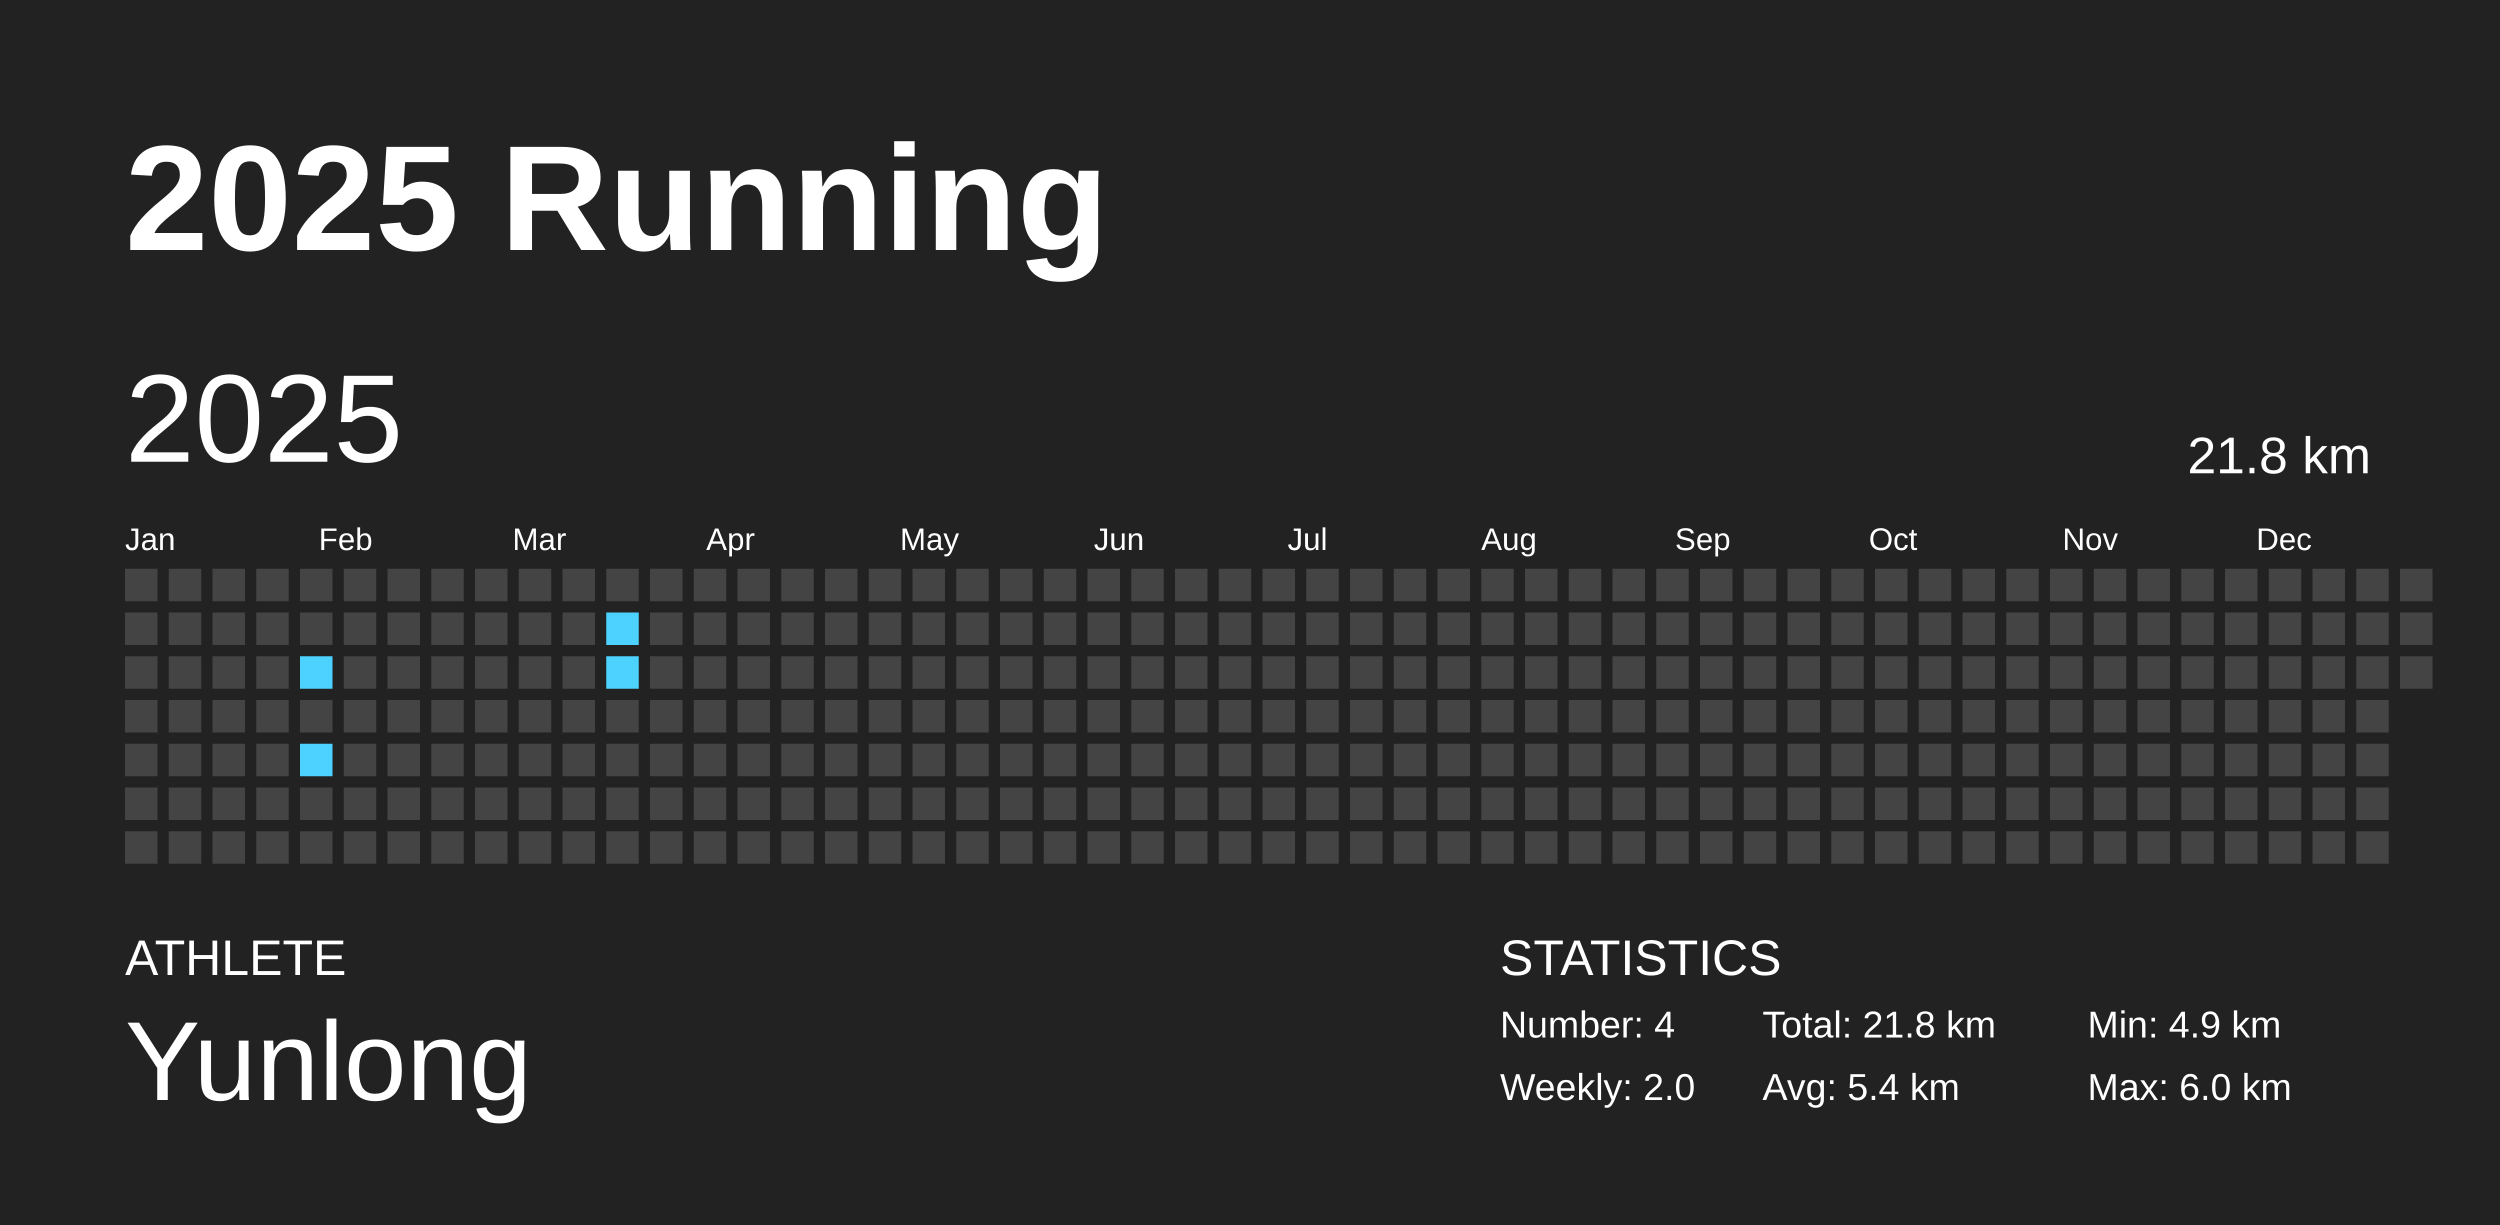
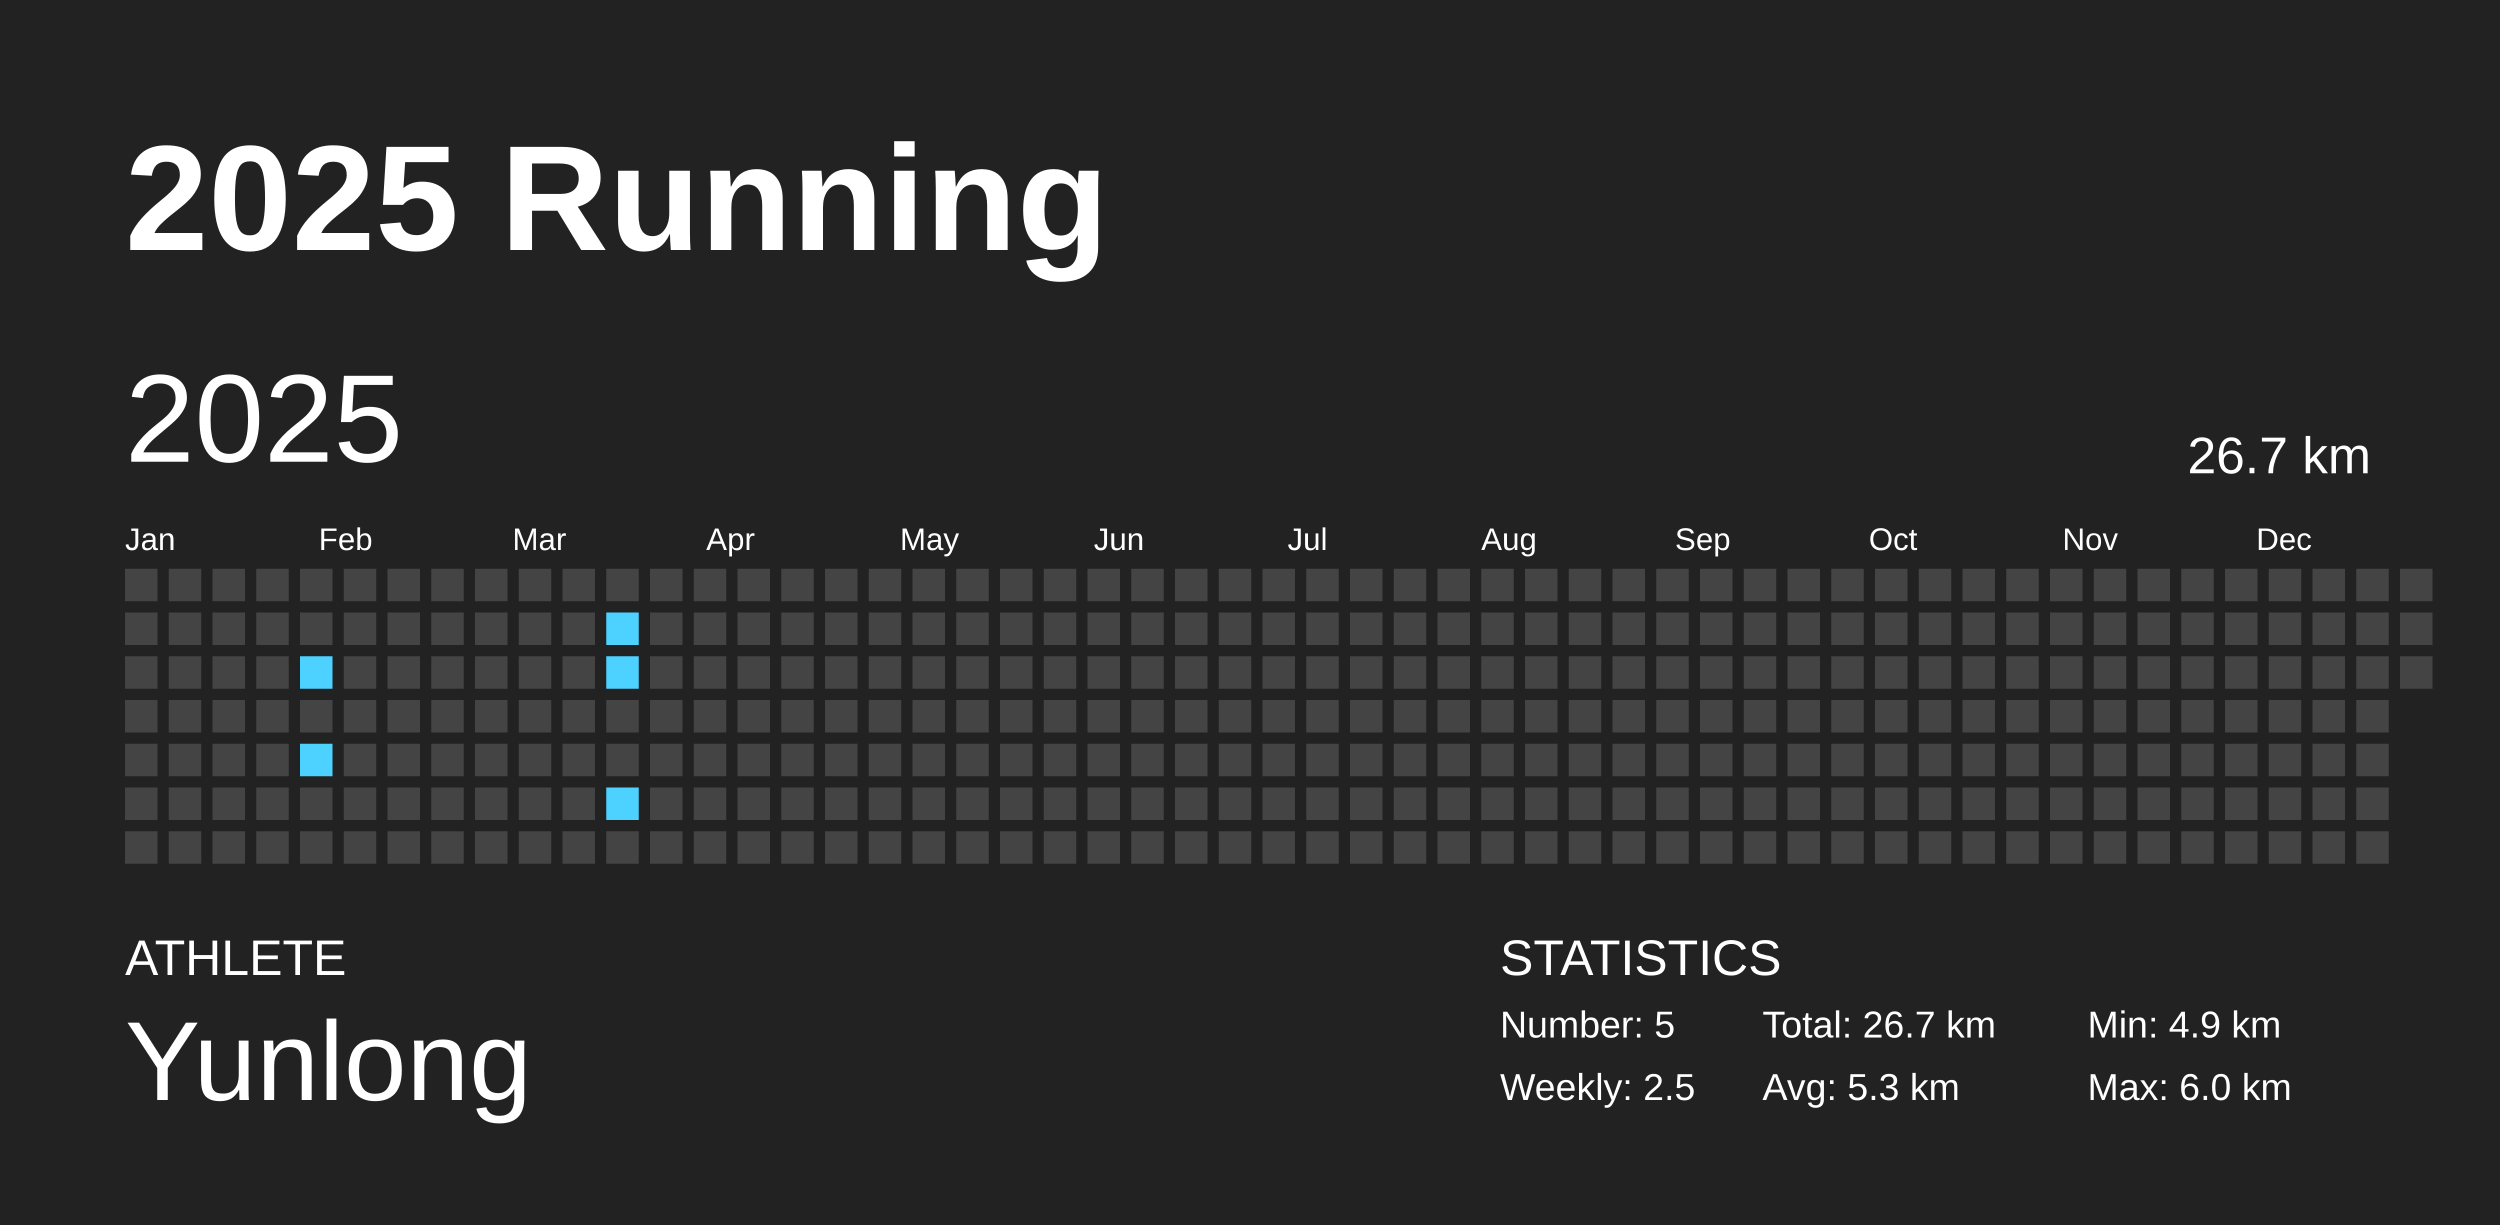
<svg xmlns="http://www.w3.org/2000/svg" baseProfile="full" height="98mm" version="1.1" viewBox="0,0,200,98" width="200mm">
  <defs />
  <rect fill="#222222" height="98" width="200" x="0" y="0" />
  <text fill="#FFFFFF" style="font-size:12px; font-family:Arial; font-weight:bold;" x="10" y="20">2025 Running</text>
  <text fill="#FFFFFF" style="font-size:4px; font-family:Arial" x="10" y="78">ATHLETE</text>
  <text fill="#FFFFFF" style="font-size:9px; font-family:Arial" x="10" y="88">Yunlong</text>
  <text fill="#FFFFFF" style="font-size:4px; font-family:Arial" x="120" y="78">STATISTICS</text>
-   <text fill="#FFFFFF" style="font-size:3px; font-family:Arial" x="120" y="83">Number: 4</text>
-   <text fill="#FFFFFF" style="font-size:3px; font-family:Arial" x="120" y="88">Weekly: 2.0</text>
-   <text fill="#FFFFFF" style="font-size:3px; font-family:Arial" x="141" y="83">Total: 21.8 km</text>
-   <text fill="#FFFFFF" style="font-size:3px; font-family:Arial" x="141" y="88">Avg: 5.4 km</text>
+   <text fill="#FFFFFF" style="font-size:3px; font-family:Arial" x="120" y="83">Number: 5</text>
+   <text fill="#FFFFFF" style="font-size:3px; font-family:Arial" x="120" y="88">Weekly: 2.5</text>
+   <text fill="#FFFFFF" style="font-size:3px; font-family:Arial" x="141" y="83">Total: 26.7 km</text>
+   <text fill="#FFFFFF" style="font-size:3px; font-family:Arial" x="141" y="88">Avg: 5.3 km</text>
  <text fill="#FFFFFF" style="font-size:3px; font-family:Arial" x="167" y="83">Min: 4.9 km</text>
  <text fill="#FFFFFF" style="font-size:3px; font-family:Arial" x="167" y="88">Max: 6.0 km</text>
  <text dominant-baseline="hanging" fill="#FFFFFF" style="font-size:10.0px; font-family:Arial;" x="10" y="30">2025</text>
-   <text dominant-baseline="hanging" fill="#FFFFFF" style="font-size:4.125px; font-family:Arial;" x="175" y="35">21.8 km</text>
+   <text dominant-baseline="hanging" fill="#FFFFFF" style="font-size:4.125px; font-family:Arial;" x="175" y="35">26.7 km</text>
  <text fill="#FFFFFF" style="font-size:2.5px; font-family:Arial" x="10.0" y="44">Jan</text>
  <text fill="#FFFFFF" style="font-size:2.5px; font-family:Arial" x="25.5" y="44">Feb</text>
  <text fill="#FFFFFF" style="font-size:2.5px; font-family:Arial" x="41.0" y="44">Mar</text>
  <text fill="#FFFFFF" style="font-size:2.5px; font-family:Arial" x="56.5" y="44">Apr</text>
  <text fill="#FFFFFF" style="font-size:2.5px; font-family:Arial" x="72.0" y="44">May</text>
  <text fill="#FFFFFF" style="font-size:2.5px; font-family:Arial" x="87.5" y="44">Jun</text>
  <text fill="#FFFFFF" style="font-size:2.5px; font-family:Arial" x="103.0" y="44">Jul</text>
  <text fill="#FFFFFF" style="font-size:2.5px; font-family:Arial" x="118.5" y="44">Aug</text>
  <text fill="#FFFFFF" style="font-size:2.5px; font-family:Arial" x="134.0" y="44">Sep</text>
  <text fill="#FFFFFF" style="font-size:2.5px; font-family:Arial" x="149.5" y="44">Oct</text>
  <text fill="#FFFFFF" style="font-size:2.5px; font-family:Arial" x="165.0" y="44">Nov</text>
  <text fill="#FFFFFF" style="font-size:2.5px; font-family:Arial" x="180.5" y="44">Dec</text>
  <rect fill="#444444" height="2.6" width="2.6" x="10.0" y="45.5" />
  <rect fill="#444444" height="2.6" width="2.6" x="10.0" y="49.0" />
  <rect fill="#444444" height="2.6" width="2.6" x="10.0" y="52.5" />
  <rect fill="#444444" height="2.6" width="2.6" x="10.0" y="56.0" />
  <rect fill="#444444" height="2.6" width="2.6" x="10.0" y="59.5" />
  <rect fill="#444444" height="2.6" width="2.6" x="10.0" y="63.0" />
  <rect fill="#444444" height="2.6" width="2.6" x="10.0" y="66.5" />
  <rect fill="#444444" height="2.6" width="2.6" x="13.5" y="45.5" />
  <rect fill="#444444" height="2.6" width="2.6" x="13.5" y="49.0" />
  <rect fill="#444444" height="2.6" width="2.6" x="13.5" y="52.5" />
  <rect fill="#444444" height="2.6" width="2.6" x="13.5" y="56.0" />
  <rect fill="#444444" height="2.6" width="2.6" x="13.5" y="59.5" />
  <rect fill="#444444" height="2.6" width="2.6" x="13.5" y="63.0" />
  <rect fill="#444444" height="2.6" width="2.6" x="13.5" y="66.5" />
  <rect fill="#444444" height="2.6" width="2.6" x="17.0" y="45.5" />
  <rect fill="#444444" height="2.6" width="2.6" x="17.0" y="49.0" />
  <rect fill="#444444" height="2.6" width="2.6" x="17.0" y="52.5" />
  <rect fill="#444444" height="2.6" width="2.6" x="17.0" y="56.0" />
  <rect fill="#444444" height="2.6" width="2.6" x="17.0" y="59.5" />
  <rect fill="#444444" height="2.6" width="2.6" x="17.0" y="63.0" />
  <rect fill="#444444" height="2.6" width="2.6" x="17.0" y="66.5" />
  <rect fill="#444444" height="2.6" width="2.6" x="20.5" y="45.5" />
  <rect fill="#444444" height="2.6" width="2.6" x="20.5" y="49.0" />
  <rect fill="#444444" height="2.6" width="2.6" x="20.5" y="52.5" />
  <rect fill="#444444" height="2.6" width="2.6" x="20.5" y="56.0" />
  <rect fill="#444444" height="2.6" width="2.6" x="20.5" y="59.5" />
  <rect fill="#444444" height="2.6" width="2.6" x="20.5" y="63.0" />
  <rect fill="#444444" height="2.6" width="2.6" x="20.5" y="66.5" />
  <rect fill="#444444" height="2.6" width="2.6" x="24.0" y="45.5" />
  <rect fill="#444444" height="2.6" width="2.6" x="24.0" y="49.0" />
  <rect fill="#4dd2ff" height="2.6" width="2.6" x="24.0" y="52.5" />
  <rect fill="#444444" height="2.6" width="2.6" x="24.0" y="56.0" />
  <rect fill="#4dd2ff" height="2.6" width="2.6" x="24.0" y="59.5" />
  <rect fill="#444444" height="2.6" width="2.6" x="24.0" y="63.0" />
  <rect fill="#444444" height="2.6" width="2.6" x="24.0" y="66.5" />
  <rect fill="#444444" height="2.6" width="2.6" x="27.5" y="45.5" />
  <rect fill="#444444" height="2.6" width="2.6" x="27.5" y="49.0" />
  <rect fill="#444444" height="2.6" width="2.6" x="27.5" y="52.5" />
  <rect fill="#444444" height="2.6" width="2.6" x="27.5" y="56.0" />
  <rect fill="#444444" height="2.6" width="2.6" x="27.5" y="59.5" />
  <rect fill="#444444" height="2.6" width="2.6" x="27.5" y="63.0" />
  <rect fill="#444444" height="2.6" width="2.6" x="27.5" y="66.5" />
  <rect fill="#444444" height="2.6" width="2.6" x="31.0" y="45.5" />
  <rect fill="#444444" height="2.6" width="2.6" x="31.0" y="49.0" />
  <rect fill="#444444" height="2.6" width="2.6" x="31.0" y="52.5" />
  <rect fill="#444444" height="2.6" width="2.6" x="31.0" y="56.0" />
  <rect fill="#444444" height="2.6" width="2.6" x="31.0" y="59.5" />
  <rect fill="#444444" height="2.6" width="2.6" x="31.0" y="63.0" />
  <rect fill="#444444" height="2.6" width="2.6" x="31.0" y="66.5" />
  <rect fill="#444444" height="2.6" width="2.6" x="34.5" y="45.5" />
  <rect fill="#444444" height="2.6" width="2.6" x="34.5" y="49.0" />
  <rect fill="#444444" height="2.6" width="2.6" x="34.5" y="52.5" />
  <rect fill="#444444" height="2.6" width="2.6" x="34.5" y="56.0" />
  <rect fill="#444444" height="2.6" width="2.6" x="34.5" y="59.5" />
  <rect fill="#444444" height="2.6" width="2.6" x="34.5" y="63.0" />
  <rect fill="#444444" height="2.6" width="2.6" x="34.5" y="66.5" />
  <rect fill="#444444" height="2.6" width="2.6" x="38.0" y="45.5" />
  <rect fill="#444444" height="2.6" width="2.6" x="38.0" y="49.0" />
  <rect fill="#444444" height="2.6" width="2.6" x="38.0" y="52.5" />
  <rect fill="#444444" height="2.6" width="2.6" x="38.0" y="56.0" />
  <rect fill="#444444" height="2.6" width="2.6" x="38.0" y="59.5" />
  <rect fill="#444444" height="2.6" width="2.6" x="38.0" y="63.0" />
  <rect fill="#444444" height="2.6" width="2.6" x="38.0" y="66.5" />
  <rect fill="#444444" height="2.6" width="2.6" x="41.5" y="45.5" />
  <rect fill="#444444" height="2.6" width="2.6" x="41.5" y="49.0" />
  <rect fill="#444444" height="2.6" width="2.6" x="41.5" y="52.5" />
  <rect fill="#444444" height="2.6" width="2.6" x="41.5" y="56.0" />
  <rect fill="#444444" height="2.6" width="2.6" x="41.5" y="59.5" />
  <rect fill="#444444" height="2.6" width="2.6" x="41.5" y="63.0" />
  <rect fill="#444444" height="2.6" width="2.6" x="41.5" y="66.5" />
  <rect fill="#444444" height="2.6" width="2.6" x="45.0" y="45.5" />
  <rect fill="#444444" height="2.6" width="2.6" x="45.0" y="49.0" />
  <rect fill="#444444" height="2.6" width="2.6" x="45.0" y="52.5" />
  <rect fill="#444444" height="2.6" width="2.6" x="45.0" y="56.0" />
  <rect fill="#444444" height="2.6" width="2.6" x="45.0" y="59.5" />
  <rect fill="#444444" height="2.6" width="2.6" x="45.0" y="63.0" />
  <rect fill="#444444" height="2.6" width="2.6" x="45.0" y="66.5" />
  <rect fill="#444444" height="2.6" width="2.6" x="48.5" y="45.5" />
  <rect fill="#4dd2ff" height="2.6" width="2.6" x="48.5" y="49.0" />
  <rect fill="#4dd2ff" height="2.6" width="2.6" x="48.5" y="52.5" />
  <rect fill="#444444" height="2.6" width="2.6" x="48.5" y="56.0" />
  <rect fill="#444444" height="2.6" width="2.6" x="48.5" y="59.5" />
-   <rect fill="#444444" height="2.6" width="2.6" x="48.5" y="63.0" />
+   <rect fill="#4dd2ff" height="2.6" width="2.6" x="48.5" y="63.0" />
  <rect fill="#444444" height="2.6" width="2.6" x="48.5" y="66.5" />
  <rect fill="#444444" height="2.6" width="2.6" x="52.0" y="45.5" />
  <rect fill="#444444" height="2.6" width="2.6" x="52.0" y="49.0" />
  <rect fill="#444444" height="2.6" width="2.6" x="52.0" y="52.5" />
  <rect fill="#444444" height="2.6" width="2.6" x="52.0" y="56.0" />
  <rect fill="#444444" height="2.6" width="2.6" x="52.0" y="59.5" />
  <rect fill="#444444" height="2.6" width="2.6" x="52.0" y="63.0" />
  <rect fill="#444444" height="2.6" width="2.6" x="52.0" y="66.5" />
  <rect fill="#444444" height="2.6" width="2.6" x="55.5" y="45.5" />
  <rect fill="#444444" height="2.6" width="2.6" x="55.5" y="49.0" />
  <rect fill="#444444" height="2.6" width="2.6" x="55.5" y="52.5" />
  <rect fill="#444444" height="2.6" width="2.6" x="55.5" y="56.0" />
  <rect fill="#444444" height="2.6" width="2.6" x="55.5" y="59.5" />
  <rect fill="#444444" height="2.6" width="2.6" x="55.5" y="63.0" />
  <rect fill="#444444" height="2.6" width="2.6" x="55.5" y="66.5" />
  <rect fill="#444444" height="2.6" width="2.6" x="59.0" y="45.5" />
  <rect fill="#444444" height="2.6" width="2.6" x="59.0" y="49.0" />
  <rect fill="#444444" height="2.6" width="2.6" x="59.0" y="52.5" />
  <rect fill="#444444" height="2.6" width="2.6" x="59.0" y="56.0" />
  <rect fill="#444444" height="2.6" width="2.6" x="59.0" y="59.5" />
  <rect fill="#444444" height="2.6" width="2.6" x="59.0" y="63.0" />
  <rect fill="#444444" height="2.6" width="2.6" x="59.0" y="66.5" />
  <rect fill="#444444" height="2.6" width="2.6" x="62.5" y="45.5" />
  <rect fill="#444444" height="2.6" width="2.6" x="62.5" y="49.0" />
  <rect fill="#444444" height="2.6" width="2.6" x="62.5" y="52.5" />
  <rect fill="#444444" height="2.6" width="2.6" x="62.5" y="56.0" />
  <rect fill="#444444" height="2.6" width="2.6" x="62.5" y="59.5" />
  <rect fill="#444444" height="2.6" width="2.6" x="62.5" y="63.0" />
  <rect fill="#444444" height="2.6" width="2.6" x="62.5" y="66.5" />
  <rect fill="#444444" height="2.6" width="2.6" x="66.0" y="45.5" />
  <rect fill="#444444" height="2.6" width="2.6" x="66.0" y="49.0" />
  <rect fill="#444444" height="2.6" width="2.6" x="66.0" y="52.5" />
  <rect fill="#444444" height="2.6" width="2.6" x="66.0" y="56.0" />
  <rect fill="#444444" height="2.6" width="2.6" x="66.0" y="59.5" />
  <rect fill="#444444" height="2.6" width="2.6" x="66.0" y="63.0" />
  <rect fill="#444444" height="2.6" width="2.6" x="66.0" y="66.5" />
  <rect fill="#444444" height="2.6" width="2.6" x="69.5" y="45.5" />
  <rect fill="#444444" height="2.6" width="2.6" x="69.5" y="49.0" />
  <rect fill="#444444" height="2.6" width="2.6" x="69.5" y="52.5" />
  <rect fill="#444444" height="2.6" width="2.6" x="69.5" y="56.0" />
  <rect fill="#444444" height="2.6" width="2.6" x="69.5" y="59.5" />
  <rect fill="#444444" height="2.6" width="2.6" x="69.5" y="63.0" />
  <rect fill="#444444" height="2.6" width="2.6" x="69.5" y="66.5" />
  <rect fill="#444444" height="2.6" width="2.6" x="73.0" y="45.5" />
  <rect fill="#444444" height="2.6" width="2.6" x="73.0" y="49.0" />
  <rect fill="#444444" height="2.6" width="2.6" x="73.0" y="52.5" />
  <rect fill="#444444" height="2.6" width="2.6" x="73.0" y="56.0" />
  <rect fill="#444444" height="2.6" width="2.6" x="73.0" y="59.5" />
  <rect fill="#444444" height="2.6" width="2.6" x="73.0" y="63.0" />
  <rect fill="#444444" height="2.6" width="2.6" x="73.0" y="66.5" />
  <rect fill="#444444" height="2.6" width="2.6" x="76.5" y="45.5" />
  <rect fill="#444444" height="2.6" width="2.6" x="76.5" y="49.0" />
  <rect fill="#444444" height="2.6" width="2.6" x="76.5" y="52.5" />
  <rect fill="#444444" height="2.6" width="2.6" x="76.5" y="56.0" />
  <rect fill="#444444" height="2.6" width="2.6" x="76.5" y="59.5" />
  <rect fill="#444444" height="2.6" width="2.6" x="76.5" y="63.0" />
  <rect fill="#444444" height="2.6" width="2.6" x="76.5" y="66.5" />
  <rect fill="#444444" height="2.6" width="2.6" x="80.0" y="45.5" />
  <rect fill="#444444" height="2.6" width="2.6" x="80.0" y="49.0" />
  <rect fill="#444444" height="2.6" width="2.6" x="80.0" y="52.5" />
  <rect fill="#444444" height="2.6" width="2.6" x="80.0" y="56.0" />
  <rect fill="#444444" height="2.6" width="2.6" x="80.0" y="59.5" />
  <rect fill="#444444" height="2.6" width="2.6" x="80.0" y="63.0" />
  <rect fill="#444444" height="2.6" width="2.6" x="80.0" y="66.5" />
  <rect fill="#444444" height="2.6" width="2.6" x="83.5" y="45.5" />
  <rect fill="#444444" height="2.6" width="2.6" x="83.5" y="49.0" />
  <rect fill="#444444" height="2.6" width="2.6" x="83.5" y="52.5" />
  <rect fill="#444444" height="2.6" width="2.6" x="83.5" y="56.0" />
  <rect fill="#444444" height="2.6" width="2.6" x="83.5" y="59.5" />
  <rect fill="#444444" height="2.6" width="2.6" x="83.5" y="63.0" />
  <rect fill="#444444" height="2.6" width="2.6" x="83.5" y="66.5" />
  <rect fill="#444444" height="2.6" width="2.6" x="87.0" y="45.5" />
  <rect fill="#444444" height="2.6" width="2.6" x="87.0" y="49.0" />
  <rect fill="#444444" height="2.6" width="2.6" x="87.0" y="52.5" />
  <rect fill="#444444" height="2.6" width="2.6" x="87.0" y="56.0" />
  <rect fill="#444444" height="2.6" width="2.6" x="87.0" y="59.5" />
  <rect fill="#444444" height="2.6" width="2.6" x="87.0" y="63.0" />
  <rect fill="#444444" height="2.6" width="2.6" x="87.0" y="66.5" />
  <rect fill="#444444" height="2.6" width="2.6" x="90.5" y="45.5" />
  <rect fill="#444444" height="2.6" width="2.6" x="90.5" y="49.0" />
  <rect fill="#444444" height="2.6" width="2.6" x="90.5" y="52.5" />
  <rect fill="#444444" height="2.6" width="2.6" x="90.5" y="56.0" />
  <rect fill="#444444" height="2.6" width="2.6" x="90.5" y="59.5" />
  <rect fill="#444444" height="2.6" width="2.6" x="90.5" y="63.0" />
  <rect fill="#444444" height="2.6" width="2.6" x="90.5" y="66.5" />
  <rect fill="#444444" height="2.6" width="2.6" x="94.0" y="45.5" />
  <rect fill="#444444" height="2.6" width="2.6" x="94.0" y="49.0" />
  <rect fill="#444444" height="2.6" width="2.6" x="94.0" y="52.5" />
  <rect fill="#444444" height="2.6" width="2.6" x="94.0" y="56.0" />
  <rect fill="#444444" height="2.6" width="2.6" x="94.0" y="59.5" />
  <rect fill="#444444" height="2.6" width="2.6" x="94.0" y="63.0" />
  <rect fill="#444444" height="2.6" width="2.6" x="94.0" y="66.5" />
  <rect fill="#444444" height="2.6" width="2.6" x="97.5" y="45.5" />
  <rect fill="#444444" height="2.6" width="2.6" x="97.5" y="49.0" />
  <rect fill="#444444" height="2.6" width="2.6" x="97.5" y="52.5" />
  <rect fill="#444444" height="2.6" width="2.6" x="97.5" y="56.0" />
  <rect fill="#444444" height="2.6" width="2.6" x="97.5" y="59.5" />
  <rect fill="#444444" height="2.6" width="2.6" x="97.5" y="63.0" />
  <rect fill="#444444" height="2.6" width="2.6" x="97.5" y="66.5" />
  <rect fill="#444444" height="2.6" width="2.6" x="101.0" y="45.5" />
  <rect fill="#444444" height="2.6" width="2.6" x="101.0" y="49.0" />
  <rect fill="#444444" height="2.6" width="2.6" x="101.0" y="52.5" />
  <rect fill="#444444" height="2.6" width="2.6" x="101.0" y="56.0" />
  <rect fill="#444444" height="2.6" width="2.6" x="101.0" y="59.5" />
  <rect fill="#444444" height="2.6" width="2.6" x="101.0" y="63.0" />
  <rect fill="#444444" height="2.6" width="2.6" x="101.0" y="66.5" />
  <rect fill="#444444" height="2.6" width="2.6" x="104.5" y="45.5" />
  <rect fill="#444444" height="2.6" width="2.6" x="104.5" y="49.0" />
  <rect fill="#444444" height="2.6" width="2.6" x="104.5" y="52.5" />
  <rect fill="#444444" height="2.6" width="2.6" x="104.5" y="56.0" />
  <rect fill="#444444" height="2.6" width="2.6" x="104.5" y="59.5" />
  <rect fill="#444444" height="2.6" width="2.6" x="104.5" y="63.0" />
  <rect fill="#444444" height="2.6" width="2.6" x="104.5" y="66.5" />
  <rect fill="#444444" height="2.6" width="2.6" x="108.0" y="45.5" />
  <rect fill="#444444" height="2.6" width="2.6" x="108.0" y="49.0" />
  <rect fill="#444444" height="2.6" width="2.6" x="108.0" y="52.5" />
  <rect fill="#444444" height="2.6" width="2.6" x="108.0" y="56.0" />
  <rect fill="#444444" height="2.6" width="2.6" x="108.0" y="59.5" />
  <rect fill="#444444" height="2.6" width="2.6" x="108.0" y="63.0" />
  <rect fill="#444444" height="2.6" width="2.6" x="108.0" y="66.5" />
  <rect fill="#444444" height="2.6" width="2.6" x="111.5" y="45.5" />
  <rect fill="#444444" height="2.6" width="2.6" x="111.5" y="49.0" />
  <rect fill="#444444" height="2.6" width="2.6" x="111.5" y="52.5" />
  <rect fill="#444444" height="2.6" width="2.6" x="111.5" y="56.0" />
  <rect fill="#444444" height="2.6" width="2.6" x="111.5" y="59.5" />
  <rect fill="#444444" height="2.6" width="2.6" x="111.5" y="63.0" />
  <rect fill="#444444" height="2.6" width="2.6" x="111.5" y="66.5" />
  <rect fill="#444444" height="2.6" width="2.6" x="115.0" y="45.5" />
  <rect fill="#444444" height="2.6" width="2.6" x="115.0" y="49.0" />
  <rect fill="#444444" height="2.6" width="2.6" x="115.0" y="52.5" />
  <rect fill="#444444" height="2.6" width="2.6" x="115.0" y="56.0" />
  <rect fill="#444444" height="2.6" width="2.6" x="115.0" y="59.5" />
  <rect fill="#444444" height="2.6" width="2.6" x="115.0" y="63.0" />
  <rect fill="#444444" height="2.6" width="2.6" x="115.0" y="66.5" />
  <rect fill="#444444" height="2.6" width="2.6" x="118.5" y="45.5" />
  <rect fill="#444444" height="2.6" width="2.6" x="118.5" y="49.0" />
  <rect fill="#444444" height="2.6" width="2.6" x="118.5" y="52.5" />
  <rect fill="#444444" height="2.6" width="2.6" x="118.5" y="56.0" />
  <rect fill="#444444" height="2.6" width="2.6" x="118.5" y="59.5" />
  <rect fill="#444444" height="2.6" width="2.6" x="118.5" y="63.0" />
  <rect fill="#444444" height="2.6" width="2.6" x="118.5" y="66.5" />
  <rect fill="#444444" height="2.6" width="2.6" x="122.0" y="45.5" />
  <rect fill="#444444" height="2.6" width="2.6" x="122.0" y="49.0" />
  <rect fill="#444444" height="2.6" width="2.6" x="122.0" y="52.5" />
  <rect fill="#444444" height="2.6" width="2.6" x="122.0" y="56.0" />
  <rect fill="#444444" height="2.6" width="2.6" x="122.0" y="59.5" />
  <rect fill="#444444" height="2.6" width="2.6" x="122.0" y="63.0" />
  <rect fill="#444444" height="2.6" width="2.6" x="122.0" y="66.5" />
  <rect fill="#444444" height="2.6" width="2.6" x="125.5" y="45.5" />
  <rect fill="#444444" height="2.6" width="2.6" x="125.5" y="49.0" />
  <rect fill="#444444" height="2.6" width="2.6" x="125.5" y="52.5" />
  <rect fill="#444444" height="2.6" width="2.6" x="125.5" y="56.0" />
  <rect fill="#444444" height="2.6" width="2.6" x="125.5" y="59.5" />
  <rect fill="#444444" height="2.6" width="2.6" x="125.5" y="63.0" />
  <rect fill="#444444" height="2.6" width="2.6" x="125.5" y="66.5" />
  <rect fill="#444444" height="2.6" width="2.6" x="129.0" y="45.5" />
  <rect fill="#444444" height="2.6" width="2.6" x="129.0" y="49.0" />
  <rect fill="#444444" height="2.6" width="2.6" x="129.0" y="52.5" />
  <rect fill="#444444" height="2.6" width="2.6" x="129.0" y="56.0" />
  <rect fill="#444444" height="2.6" width="2.6" x="129.0" y="59.5" />
  <rect fill="#444444" height="2.6" width="2.6" x="129.0" y="63.0" />
  <rect fill="#444444" height="2.6" width="2.6" x="129.0" y="66.5" />
  <rect fill="#444444" height="2.6" width="2.6" x="132.5" y="45.5" />
  <rect fill="#444444" height="2.6" width="2.6" x="132.5" y="49.0" />
  <rect fill="#444444" height="2.6" width="2.6" x="132.5" y="52.5" />
  <rect fill="#444444" height="2.6" width="2.6" x="132.5" y="56.0" />
  <rect fill="#444444" height="2.6" width="2.6" x="132.5" y="59.5" />
  <rect fill="#444444" height="2.6" width="2.6" x="132.5" y="63.0" />
  <rect fill="#444444" height="2.6" width="2.6" x="132.5" y="66.5" />
  <rect fill="#444444" height="2.6" width="2.6" x="136.0" y="45.5" />
  <rect fill="#444444" height="2.6" width="2.6" x="136.0" y="49.0" />
  <rect fill="#444444" height="2.6" width="2.6" x="136.0" y="52.5" />
  <rect fill="#444444" height="2.6" width="2.6" x="136.0" y="56.0" />
  <rect fill="#444444" height="2.6" width="2.6" x="136.0" y="59.5" />
  <rect fill="#444444" height="2.6" width="2.6" x="136.0" y="63.0" />
  <rect fill="#444444" height="2.6" width="2.6" x="136.0" y="66.5" />
  <rect fill="#444444" height="2.6" width="2.6" x="139.5" y="45.5" />
  <rect fill="#444444" height="2.6" width="2.6" x="139.5" y="49.0" />
  <rect fill="#444444" height="2.6" width="2.6" x="139.5" y="52.5" />
  <rect fill="#444444" height="2.6" width="2.6" x="139.5" y="56.0" />
  <rect fill="#444444" height="2.6" width="2.6" x="139.5" y="59.5" />
  <rect fill="#444444" height="2.6" width="2.6" x="139.5" y="63.0" />
  <rect fill="#444444" height="2.6" width="2.6" x="139.5" y="66.5" />
  <rect fill="#444444" height="2.6" width="2.6" x="143.0" y="45.5" />
  <rect fill="#444444" height="2.6" width="2.6" x="143.0" y="49.0" />
  <rect fill="#444444" height="2.6" width="2.6" x="143.0" y="52.5" />
  <rect fill="#444444" height="2.6" width="2.6" x="143.0" y="56.0" />
  <rect fill="#444444" height="2.6" width="2.6" x="143.0" y="59.5" />
  <rect fill="#444444" height="2.6" width="2.6" x="143.0" y="63.0" />
  <rect fill="#444444" height="2.6" width="2.6" x="143.0" y="66.5" />
  <rect fill="#444444" height="2.6" width="2.6" x="146.5" y="45.5" />
  <rect fill="#444444" height="2.6" width="2.6" x="146.5" y="49.0" />
  <rect fill="#444444" height="2.6" width="2.6" x="146.5" y="52.5" />
  <rect fill="#444444" height="2.6" width="2.6" x="146.5" y="56.0" />
  <rect fill="#444444" height="2.6" width="2.6" x="146.5" y="59.5" />
  <rect fill="#444444" height="2.6" width="2.6" x="146.5" y="63.0" />
  <rect fill="#444444" height="2.6" width="2.6" x="146.5" y="66.5" />
  <rect fill="#444444" height="2.6" width="2.6" x="150.0" y="45.5" />
  <rect fill="#444444" height="2.6" width="2.6" x="150.0" y="49.0" />
  <rect fill="#444444" height="2.6" width="2.6" x="150.0" y="52.5" />
  <rect fill="#444444" height="2.6" width="2.6" x="150.0" y="56.0" />
  <rect fill="#444444" height="2.6" width="2.6" x="150.0" y="59.5" />
  <rect fill="#444444" height="2.6" width="2.6" x="150.0" y="63.0" />
  <rect fill="#444444" height="2.6" width="2.6" x="150.0" y="66.5" />
  <rect fill="#444444" height="2.6" width="2.6" x="153.5" y="45.5" />
  <rect fill="#444444" height="2.6" width="2.6" x="153.5" y="49.0" />
  <rect fill="#444444" height="2.6" width="2.6" x="153.5" y="52.5" />
  <rect fill="#444444" height="2.6" width="2.6" x="153.5" y="56.0" />
  <rect fill="#444444" height="2.6" width="2.6" x="153.5" y="59.5" />
  <rect fill="#444444" height="2.6" width="2.6" x="153.5" y="63.0" />
  <rect fill="#444444" height="2.6" width="2.6" x="153.5" y="66.5" />
  <rect fill="#444444" height="2.6" width="2.6" x="157.0" y="45.5" />
  <rect fill="#444444" height="2.6" width="2.6" x="157.0" y="49.0" />
  <rect fill="#444444" height="2.6" width="2.6" x="157.0" y="52.5" />
  <rect fill="#444444" height="2.6" width="2.6" x="157.0" y="56.0" />
  <rect fill="#444444" height="2.6" width="2.6" x="157.0" y="59.5" />
  <rect fill="#444444" height="2.6" width="2.6" x="157.0" y="63.0" />
  <rect fill="#444444" height="2.6" width="2.6" x="157.0" y="66.5" />
  <rect fill="#444444" height="2.6" width="2.6" x="160.5" y="45.5" />
  <rect fill="#444444" height="2.6" width="2.6" x="160.5" y="49.0" />
  <rect fill="#444444" height="2.6" width="2.6" x="160.5" y="52.5" />
  <rect fill="#444444" height="2.6" width="2.6" x="160.5" y="56.0" />
  <rect fill="#444444" height="2.6" width="2.6" x="160.5" y="59.5" />
  <rect fill="#444444" height="2.6" width="2.6" x="160.5" y="63.0" />
  <rect fill="#444444" height="2.6" width="2.6" x="160.5" y="66.5" />
  <rect fill="#444444" height="2.6" width="2.6" x="164.0" y="45.5" />
  <rect fill="#444444" height="2.6" width="2.6" x="164.0" y="49.0" />
  <rect fill="#444444" height="2.6" width="2.6" x="164.0" y="52.5" />
  <rect fill="#444444" height="2.6" width="2.6" x="164.0" y="56.0" />
  <rect fill="#444444" height="2.6" width="2.6" x="164.0" y="59.5" />
  <rect fill="#444444" height="2.6" width="2.6" x="164.0" y="63.0" />
  <rect fill="#444444" height="2.6" width="2.6" x="164.0" y="66.5" />
  <rect fill="#444444" height="2.6" width="2.6" x="167.5" y="45.5" />
  <rect fill="#444444" height="2.6" width="2.6" x="167.5" y="49.0" />
  <rect fill="#444444" height="2.6" width="2.6" x="167.5" y="52.5" />
  <rect fill="#444444" height="2.6" width="2.6" x="167.5" y="56.0" />
  <rect fill="#444444" height="2.6" width="2.6" x="167.5" y="59.5" />
  <rect fill="#444444" height="2.6" width="2.6" x="167.5" y="63.0" />
  <rect fill="#444444" height="2.6" width="2.6" x="167.5" y="66.5" />
  <rect fill="#444444" height="2.6" width="2.6" x="171.0" y="45.5" />
  <rect fill="#444444" height="2.6" width="2.6" x="171.0" y="49.0" />
  <rect fill="#444444" height="2.6" width="2.6" x="171.0" y="52.5" />
  <rect fill="#444444" height="2.6" width="2.6" x="171.0" y="56.0" />
  <rect fill="#444444" height="2.6" width="2.6" x="171.0" y="59.5" />
  <rect fill="#444444" height="2.6" width="2.6" x="171.0" y="63.0" />
  <rect fill="#444444" height="2.6" width="2.6" x="171.0" y="66.5" />
  <rect fill="#444444" height="2.6" width="2.6" x="174.5" y="45.5" />
  <rect fill="#444444" height="2.6" width="2.6" x="174.5" y="49.0" />
  <rect fill="#444444" height="2.6" width="2.6" x="174.5" y="52.5" />
  <rect fill="#444444" height="2.6" width="2.6" x="174.5" y="56.0" />
  <rect fill="#444444" height="2.6" width="2.6" x="174.5" y="59.5" />
  <rect fill="#444444" height="2.6" width="2.6" x="174.5" y="63.0" />
  <rect fill="#444444" height="2.6" width="2.6" x="174.5" y="66.5" />
  <rect fill="#444444" height="2.6" width="2.6" x="178.0" y="45.5" />
  <rect fill="#444444" height="2.6" width="2.6" x="178.0" y="49.0" />
  <rect fill="#444444" height="2.6" width="2.6" x="178.0" y="52.5" />
  <rect fill="#444444" height="2.6" width="2.6" x="178.0" y="56.0" />
  <rect fill="#444444" height="2.6" width="2.6" x="178.0" y="59.5" />
  <rect fill="#444444" height="2.6" width="2.6" x="178.0" y="63.0" />
  <rect fill="#444444" height="2.6" width="2.6" x="178.0" y="66.5" />
  <rect fill="#444444" height="2.6" width="2.6" x="181.5" y="45.5" />
  <rect fill="#444444" height="2.6" width="2.6" x="181.5" y="49.0" />
  <rect fill="#444444" height="2.6" width="2.6" x="181.5" y="52.5" />
  <rect fill="#444444" height="2.6" width="2.6" x="181.5" y="56.0" />
  <rect fill="#444444" height="2.6" width="2.6" x="181.5" y="59.5" />
  <rect fill="#444444" height="2.6" width="2.6" x="181.5" y="63.0" />
  <rect fill="#444444" height="2.6" width="2.6" x="181.5" y="66.5" />
  <rect fill="#444444" height="2.6" width="2.6" x="185.0" y="45.5" />
  <rect fill="#444444" height="2.6" width="2.6" x="185.0" y="49.0" />
  <rect fill="#444444" height="2.6" width="2.6" x="185.0" y="52.5" />
  <rect fill="#444444" height="2.6" width="2.6" x="185.0" y="56.0" />
  <rect fill="#444444" height="2.6" width="2.6" x="185.0" y="59.5" />
  <rect fill="#444444" height="2.6" width="2.6" x="185.0" y="63.0" />
  <rect fill="#444444" height="2.6" width="2.6" x="185.0" y="66.5" />
  <rect fill="#444444" height="2.6" width="2.6" x="188.5" y="45.5" />
  <rect fill="#444444" height="2.6" width="2.6" x="188.5" y="49.0" />
  <rect fill="#444444" height="2.6" width="2.6" x="188.5" y="52.5" />
  <rect fill="#444444" height="2.6" width="2.6" x="188.5" y="56.0" />
  <rect fill="#444444" height="2.6" width="2.6" x="188.5" y="59.5" />
  <rect fill="#444444" height="2.6" width="2.6" x="188.5" y="63.0" />
  <rect fill="#444444" height="2.6" width="2.6" x="188.5" y="66.5" />
  <rect fill="#444444" height="2.6" width="2.6" x="192.0" y="45.5" />
  <rect fill="#444444" height="2.6" width="2.6" x="192.0" y="49.0" />
  <rect fill="#444444" height="2.6" width="2.6" x="192.0" y="52.5" />
</svg>
